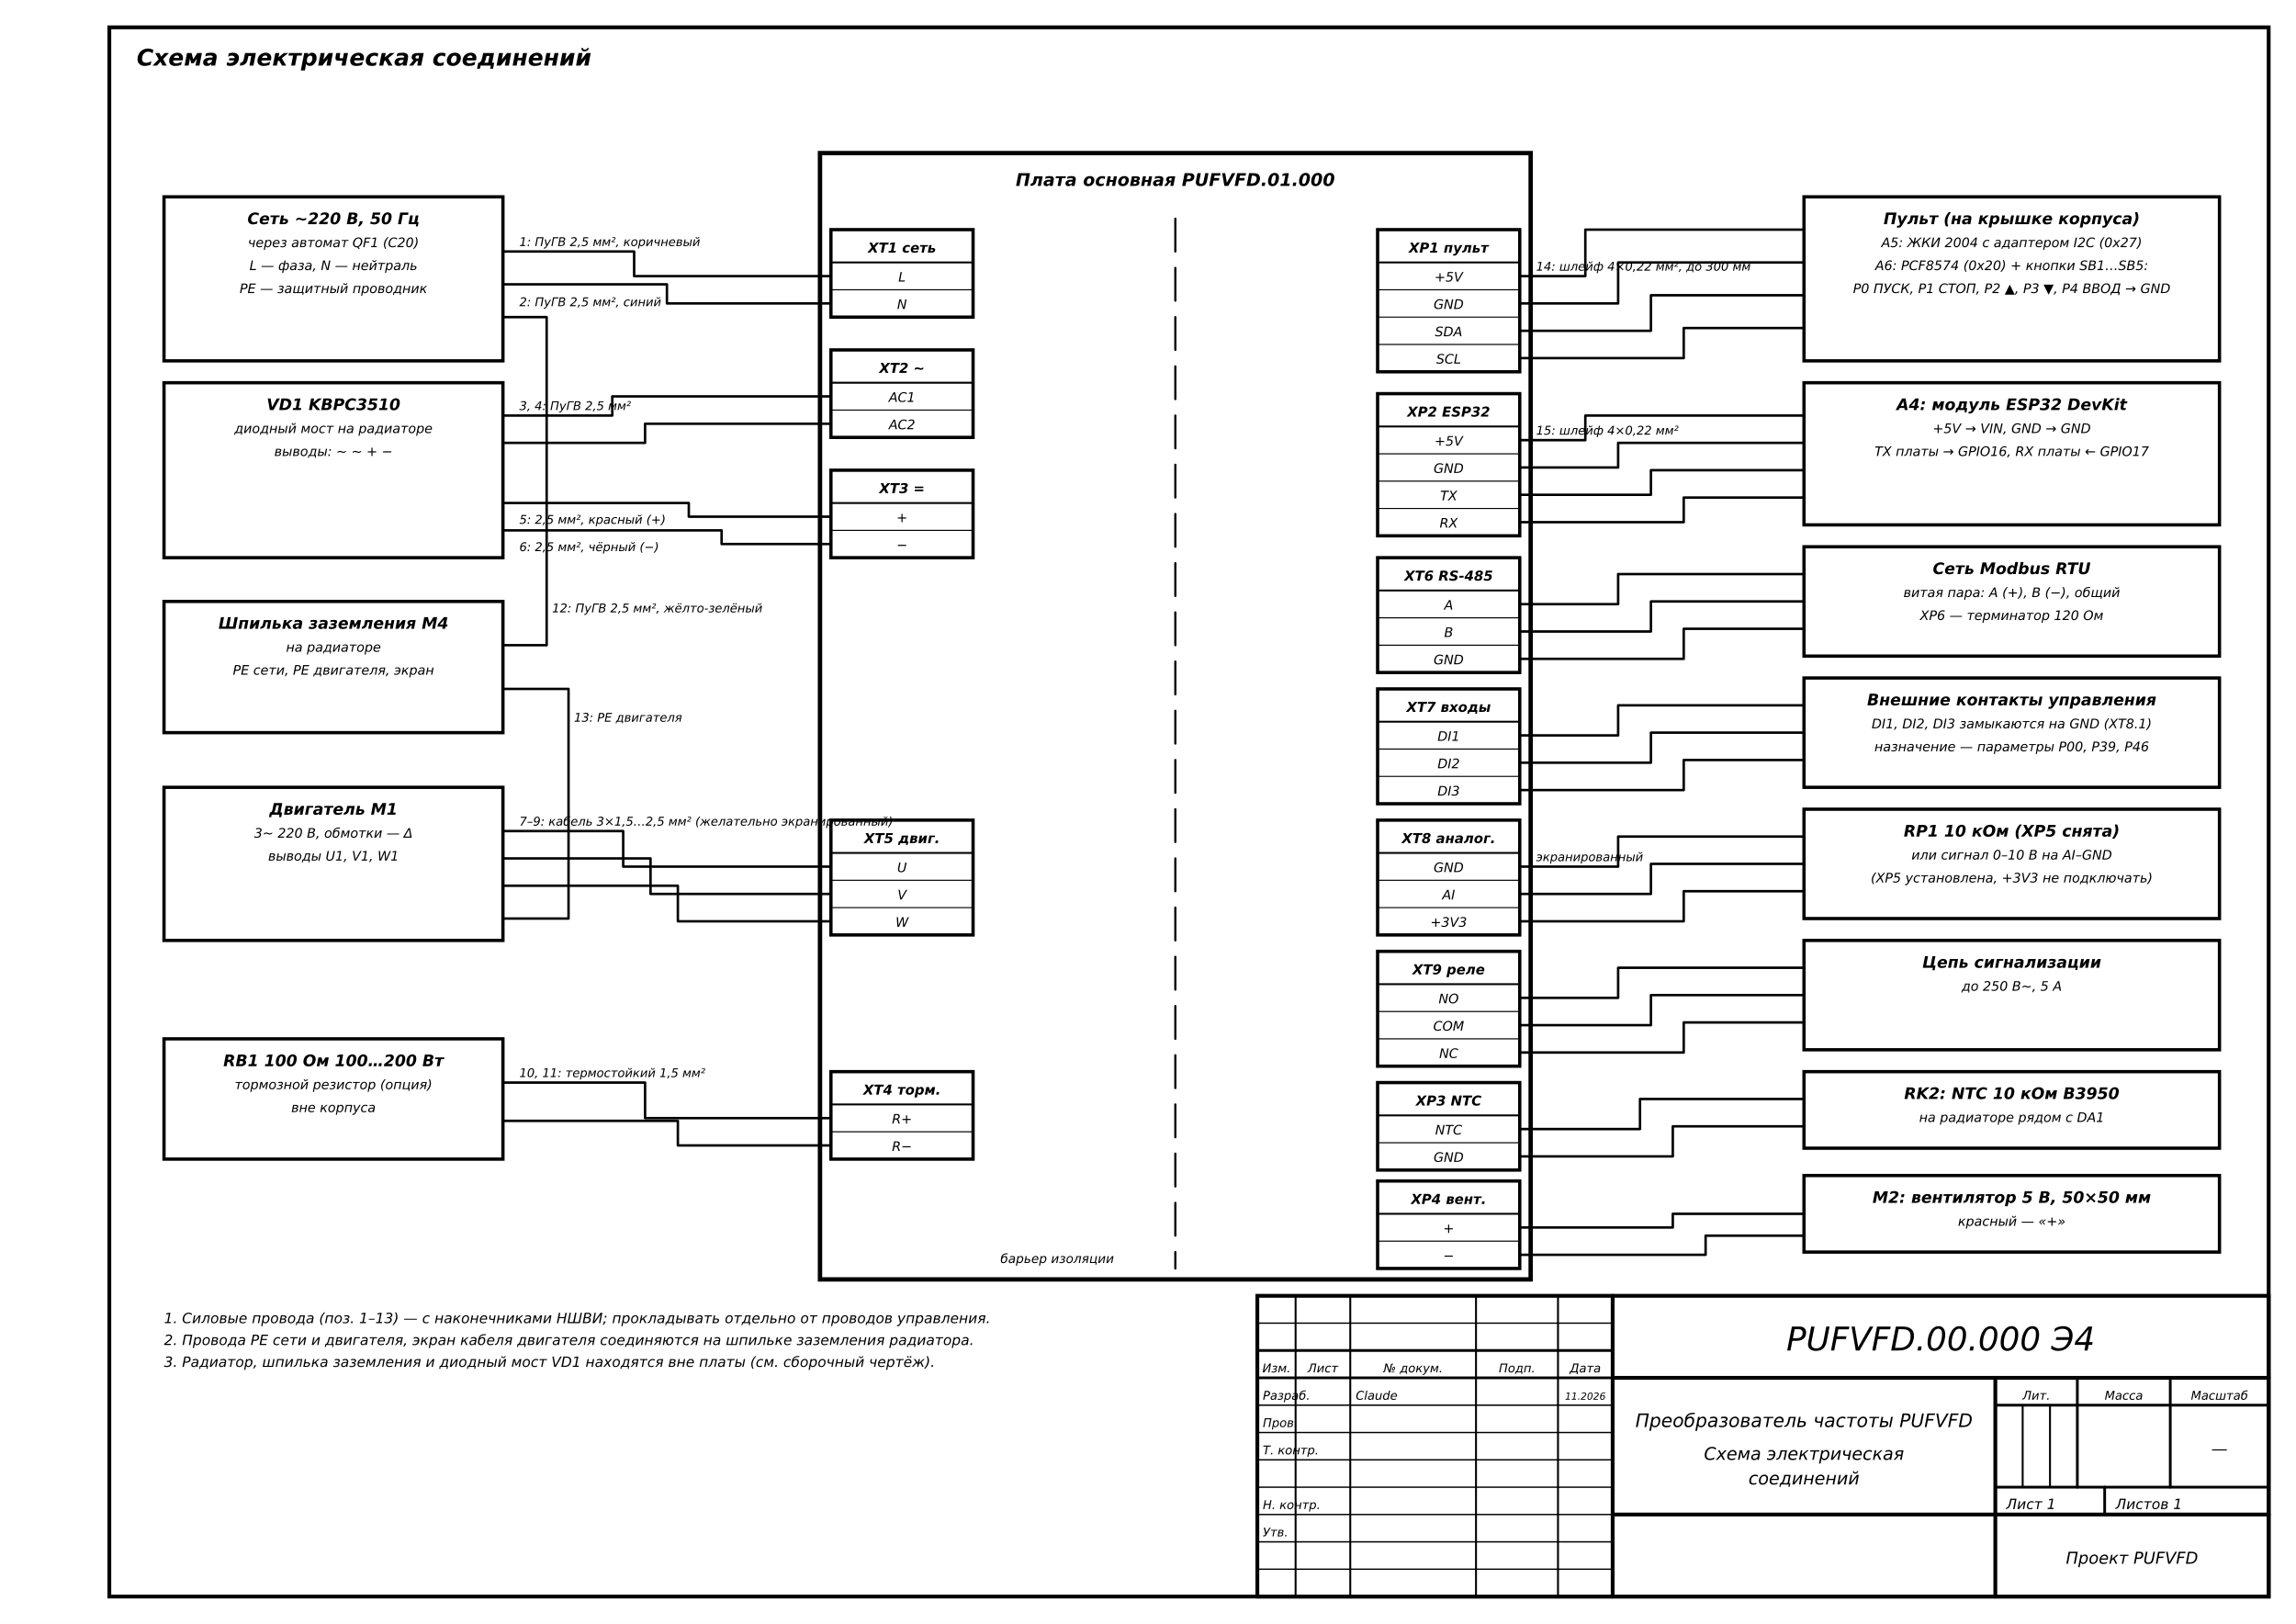
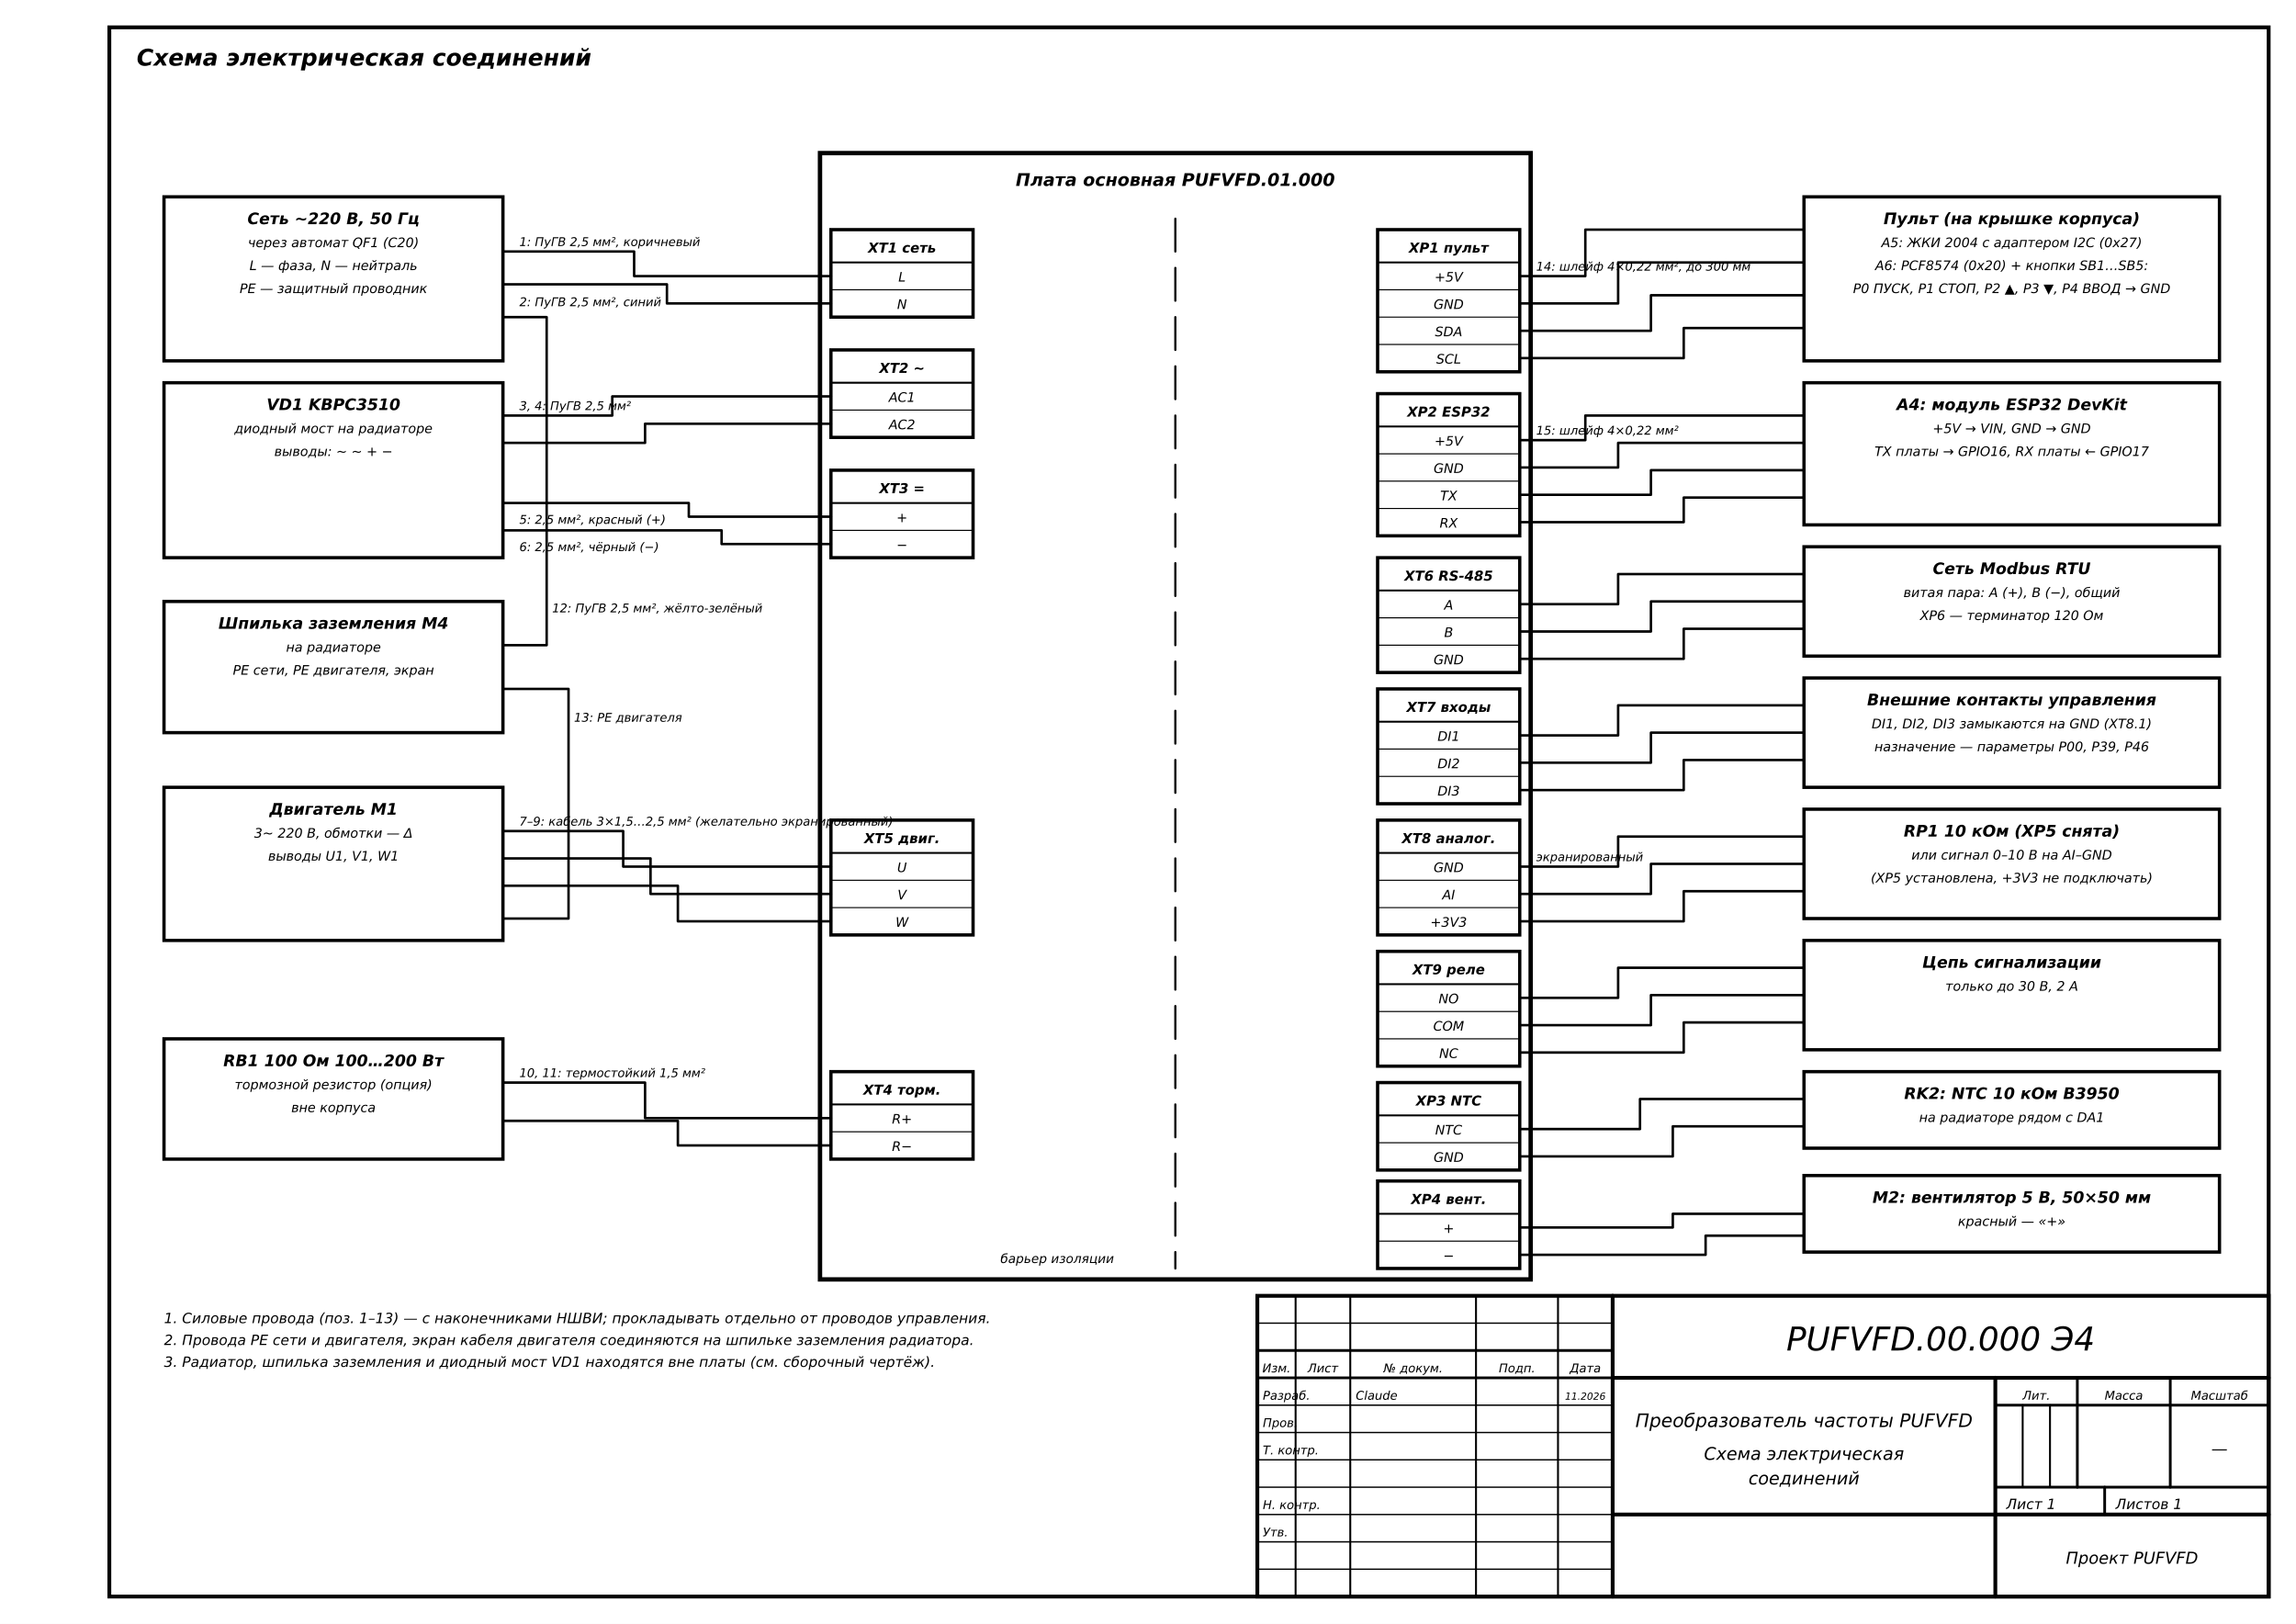
<svg xmlns="http://www.w3.org/2000/svg" viewBox="0 0 420.0 297.0" width="420.0mm" height="297.0mm">
  <rect width="420.0" height="297.0" fill="#fff" />
  <rect x="20.00" y="5.00" width="395.00" height="287.00" fill="none" stroke="#000" stroke-width="0.7" />
  <rect x="230.00" y="237.00" width="185.00" height="55.00" fill="none" stroke="#000" stroke-width="0.7" />
  <line x1="237.00" y1="237.00" x2="237.00" y2="292.00" stroke="#000" stroke-width="0.35" stroke-linecap="round" />
  <line x1="247.00" y1="237.00" x2="247.00" y2="292.00" stroke="#000" stroke-width="0.35" stroke-linecap="round" />
  <line x1="270.00" y1="237.00" x2="270.00" y2="292.00" stroke="#000" stroke-width="0.35" stroke-linecap="round" />
  <line x1="285.00" y1="237.00" x2="285.00" y2="292.00" stroke="#000" stroke-width="0.35" stroke-linecap="round" />
  <line x1="295.00" y1="237.00" x2="295.00" y2="292.00" stroke="#000" stroke-width="0.5" stroke-linecap="round" />
  <line x1="295.00" y1="237.00" x2="295.00" y2="292.00" stroke="#000" stroke-width="0.7" stroke-linecap="round" />
  <line x1="230.00" y1="242.00" x2="295.00" y2="242.00" stroke="#000" stroke-width="0.25" stroke-linecap="round" />
  <line x1="230.00" y1="247.00" x2="295.00" y2="247.00" stroke="#000" stroke-width="0.5" stroke-linecap="round" />
  <line x1="230.00" y1="252.00" x2="295.00" y2="252.00" stroke="#000" stroke-width="0.5" stroke-linecap="round" />
  <line x1="230.00" y1="257.00" x2="295.00" y2="257.00" stroke="#000" stroke-width="0.25" stroke-linecap="round" />
  <line x1="230.00" y1="262.00" x2="295.00" y2="262.00" stroke="#000" stroke-width="0.25" stroke-linecap="round" />
  <line x1="230.00" y1="267.00" x2="295.00" y2="267.00" stroke="#000" stroke-width="0.25" stroke-linecap="round" />
  <line x1="230.00" y1="272.00" x2="295.00" y2="272.00" stroke="#000" stroke-width="0.25" stroke-linecap="round" />
  <line x1="230.00" y1="277.00" x2="295.00" y2="277.00" stroke="#000" stroke-width="0.25" stroke-linecap="round" />
  <line x1="230.00" y1="282.00" x2="295.00" y2="282.00" stroke="#000" stroke-width="0.25" stroke-linecap="round" />
  <line x1="230.00" y1="287.00" x2="295.00" y2="287.00" stroke="#000" stroke-width="0.25" stroke-linecap="round" />
  <line x1="295.00" y1="252.00" x2="415.00" y2="252.00" stroke="#000" stroke-width="0.7" stroke-linecap="round" />
  <line x1="295.00" y1="277.00" x2="415.00" y2="277.00" stroke="#000" stroke-width="0.7" stroke-linecap="round" />
  <line x1="365.00" y1="252.00" x2="365.00" y2="292.00" stroke="#000" stroke-width="0.7" stroke-linecap="round" />
  <line x1="365.00" y1="257.00" x2="415.00" y2="257.00" stroke="#000" stroke-width="0.5" stroke-linecap="round" />
  <line x1="365.00" y1="272.00" x2="415.00" y2="272.00" stroke="#000" stroke-width="0.5" stroke-linecap="round" />
  <line x1="380.00" y1="252.00" x2="380.00" y2="272.00" stroke="#000" stroke-width="0.5" stroke-linecap="round" />
  <line x1="397.00" y1="252.00" x2="397.00" y2="272.00" stroke="#000" stroke-width="0.5" stroke-linecap="round" />
  <line x1="370.00" y1="257.00" x2="370.00" y2="272.00" stroke="#000" stroke-width="0.35" stroke-linecap="round" />
  <line x1="375.00" y1="257.00" x2="375.00" y2="272.00" stroke="#000" stroke-width="0.35" stroke-linecap="round" />
  <line x1="385.00" y1="272.00" x2="385.00" y2="277.00" stroke="#000" stroke-width="0.5" stroke-linecap="round" />
  <text x="233.50" y="251.00" font-size="2.2" text-anchor="middle" font-family="DejaVu Sans,Arial,sans-serif" font-style="italic">Изм.</text>
  <text x="242.00" y="251.00" font-size="2.2" text-anchor="middle" font-family="DejaVu Sans,Arial,sans-serif" font-style="italic">Лист</text>
  <text x="258.50" y="251.00" font-size="2.2" text-anchor="middle" font-family="DejaVu Sans,Arial,sans-serif" font-style="italic">№ докум.</text>
  <text x="277.50" y="251.00" font-size="2.2" text-anchor="middle" font-family="DejaVu Sans,Arial,sans-serif" font-style="italic">Подп.</text>
  <text x="290.00" y="251.00" font-size="2.2" text-anchor="middle" font-family="DejaVu Sans,Arial,sans-serif" font-style="italic">Дата</text>
  <text x="231.00" y="256.00" font-size="2.2" text-anchor="start" font-family="DejaVu Sans,Arial,sans-serif" font-style="italic">Разраб.</text>
  <text x="248.00" y="256.00" font-size="2.2" text-anchor="start" font-family="DejaVu Sans,Arial,sans-serif" font-style="italic">Claude</text>
  <text x="231.00" y="261.00" font-size="2.2" text-anchor="start" font-family="DejaVu Sans,Arial,sans-serif" font-style="italic">Пров.</text>
  <text x="248.00" y="261.00" font-size="2.2" text-anchor="start" font-family="DejaVu Sans,Arial,sans-serif" font-style="italic" />
  <text x="231.00" y="266.00" font-size="2.2" text-anchor="start" font-family="DejaVu Sans,Arial,sans-serif" font-style="italic">Т. контр.</text>
  <text x="248.00" y="266.00" font-size="2.2" text-anchor="start" font-family="DejaVu Sans,Arial,sans-serif" font-style="italic" />
  <text x="231.00" y="271.00" font-size="2.2" text-anchor="start" font-family="DejaVu Sans,Arial,sans-serif" font-style="italic" />
  <text x="248.00" y="271.00" font-size="2.2" text-anchor="start" font-family="DejaVu Sans,Arial,sans-serif" font-style="italic" />
  <text x="231.00" y="276.00" font-size="2.2" text-anchor="start" font-family="DejaVu Sans,Arial,sans-serif" font-style="italic">Н. контр.</text>
  <text x="248.00" y="276.00" font-size="2.2" text-anchor="start" font-family="DejaVu Sans,Arial,sans-serif" font-style="italic" />
  <text x="231.00" y="281.00" font-size="2.2" text-anchor="start" font-family="DejaVu Sans,Arial,sans-serif" font-style="italic">Утв.</text>
  <text x="248.00" y="281.00" font-size="2.2" text-anchor="start" font-family="DejaVu Sans,Arial,sans-serif" font-style="italic" />
  <text x="290.00" y="256.00" font-size="1.8" text-anchor="middle" font-family="DejaVu Sans,Arial,sans-serif" font-style="italic">11.2026</text>
  <text x="355.00" y="247.00" font-size="6" text-anchor="middle" font-family="DejaVu Sans,Arial,sans-serif" font-style="italic">PUFVFD.00.000 Э4</text>
  <text x="330.00" y="261.00" font-size="3.4" text-anchor="middle" font-family="DejaVu Sans,Arial,sans-serif" font-style="italic">Преобразователь частоты PUFVFD</text>
  <text x="330.00" y="267.00" font-size="3.2" text-anchor="middle" font-family="DejaVu Sans,Arial,sans-serif" font-style="italic">Схема электрическая</text>
  <text x="330.00" y="271.50" font-size="3.2" text-anchor="middle" font-family="DejaVu Sans,Arial,sans-serif" font-style="italic">соединений</text>
  <text x="372.50" y="256.00" font-size="2.2" text-anchor="middle" font-family="DejaVu Sans,Arial,sans-serif" font-style="italic">Лит.</text>
  <text x="388.50" y="256.00" font-size="2.2" text-anchor="middle" font-family="DejaVu Sans,Arial,sans-serif" font-style="italic">Масса</text>
  <text x="406.00" y="256.00" font-size="2.2" text-anchor="middle" font-family="DejaVu Sans,Arial,sans-serif" font-style="italic">Масштаб</text>
  <text x="406.00" y="266.00" font-size="3" text-anchor="middle" font-family="DejaVu Sans,Arial,sans-serif" font-style="italic">—</text>
  <text x="367.00" y="276.00" font-size="2.6" text-anchor="start" font-family="DejaVu Sans,Arial,sans-serif" font-style="italic">Лист 1</text>
  <text x="387.00" y="276.00" font-size="2.6" text-anchor="start" font-family="DejaVu Sans,Arial,sans-serif" font-style="italic">Листов 1</text>
  <text x="390.00" y="286.00" font-size="3" text-anchor="middle" font-family="DejaVu Sans,Arial,sans-serif" font-style="italic">Проект PUFVFD</text>
  <text x="25.00" y="12.00" font-size="4.2" text-anchor="start" font-family="DejaVu Sans,Arial,sans-serif" font-style="italic" font-weight="bold">Схема электрическая соединений</text>
  <rect x="150.00" y="28.00" width="130.00" height="206.00" fill="none" stroke="#000" stroke-width="0.8" />
  <text x="215.00" y="34.00" font-size="3.2" text-anchor="middle" font-family="DejaVu Sans,Arial,sans-serif" font-style="italic" font-weight="bold">Плата основная PUFVFD.01.000</text>
  <line x1="215.00" y1="40.00" x2="215.00" y2="232.00" stroke="#000" stroke-width="0.4" stroke-linecap="round" stroke-dasharray="6 3" />
  <text x="183.00" y="231.00" font-size="2.3" text-anchor="start" font-family="DejaVu Sans,Arial,sans-serif" font-style="italic">барьер изоляции</text>
  <rect x="152.00" y="42.00" width="26.00" height="16.00" fill="none" stroke="#000" stroke-width="0.6" />
  <text x="165.00" y="46.20" font-size="2.5" text-anchor="middle" font-family="DejaVu Sans,Arial,sans-serif" font-style="italic" font-weight="bold">XT1 сеть</text>
  <line x1="152.00" y1="48.00" x2="178.00" y2="48.00" stroke="#000" stroke-width="0.35" stroke-linecap="round" />
  <text x="165.00" y="51.50" font-size="2.4" text-anchor="middle" font-family="DejaVu Sans,Arial,sans-serif" font-style="italic">L</text>
  <text x="165.00" y="56.50" font-size="2.4" text-anchor="middle" font-family="DejaVu Sans,Arial,sans-serif" font-style="italic">N</text>
  <line x1="152.00" y1="53.00" x2="178.00" y2="53.00" stroke="#000" stroke-width="0.2" stroke-linecap="round" />
  <rect x="152.00" y="64.00" width="26.00" height="16.00" fill="none" stroke="#000" stroke-width="0.6" />
  <text x="165.00" y="68.20" font-size="2.5" text-anchor="middle" font-family="DejaVu Sans,Arial,sans-serif" font-style="italic" font-weight="bold">XT2 ~</text>
  <line x1="152.00" y1="70.00" x2="178.00" y2="70.00" stroke="#000" stroke-width="0.35" stroke-linecap="round" />
  <text x="165.00" y="73.50" font-size="2.4" text-anchor="middle" font-family="DejaVu Sans,Arial,sans-serif" font-style="italic">AC1</text>
  <text x="165.00" y="78.50" font-size="2.4" text-anchor="middle" font-family="DejaVu Sans,Arial,sans-serif" font-style="italic">AC2</text>
  <line x1="152.00" y1="75.00" x2="178.00" y2="75.00" stroke="#000" stroke-width="0.2" stroke-linecap="round" />
  <rect x="152.00" y="86.00" width="26.00" height="16.00" fill="none" stroke="#000" stroke-width="0.6" />
  <text x="165.00" y="90.20" font-size="2.5" text-anchor="middle" font-family="DejaVu Sans,Arial,sans-serif" font-style="italic" font-weight="bold">XT3 =</text>
  <line x1="152.00" y1="92.00" x2="178.00" y2="92.00" stroke="#000" stroke-width="0.35" stroke-linecap="round" />
  <text x="165.00" y="95.50" font-size="2.4" text-anchor="middle" font-family="DejaVu Sans,Arial,sans-serif" font-style="italic">+</text>
  <text x="165.00" y="100.50" font-size="2.4" text-anchor="middle" font-family="DejaVu Sans,Arial,sans-serif" font-style="italic">−</text>
  <line x1="152.00" y1="97.00" x2="178.00" y2="97.00" stroke="#000" stroke-width="0.2" stroke-linecap="round" />
  <rect x="152.00" y="196.00" width="26.00" height="16.00" fill="none" stroke="#000" stroke-width="0.6" />
  <text x="165.00" y="200.20" font-size="2.5" text-anchor="middle" font-family="DejaVu Sans,Arial,sans-serif" font-style="italic" font-weight="bold">XT4 торм.</text>
  <line x1="152.00" y1="202.00" x2="178.00" y2="202.00" stroke="#000" stroke-width="0.35" stroke-linecap="round" />
  <text x="165.00" y="205.50" font-size="2.4" text-anchor="middle" font-family="DejaVu Sans,Arial,sans-serif" font-style="italic">R+</text>
  <text x="165.00" y="210.50" font-size="2.4" text-anchor="middle" font-family="DejaVu Sans,Arial,sans-serif" font-style="italic">R−</text>
  <line x1="152.00" y1="207.00" x2="178.00" y2="207.00" stroke="#000" stroke-width="0.2" stroke-linecap="round" />
  <rect x="152.00" y="150.00" width="26.00" height="21.00" fill="none" stroke="#000" stroke-width="0.6" />
  <text x="165.00" y="154.20" font-size="2.5" text-anchor="middle" font-family="DejaVu Sans,Arial,sans-serif" font-style="italic" font-weight="bold">XT5 двиг.</text>
  <line x1="152.00" y1="156.00" x2="178.00" y2="156.00" stroke="#000" stroke-width="0.35" stroke-linecap="round" />
  <text x="165.00" y="159.50" font-size="2.4" text-anchor="middle" font-family="DejaVu Sans,Arial,sans-serif" font-style="italic">U</text>
  <text x="165.00" y="164.50" font-size="2.4" text-anchor="middle" font-family="DejaVu Sans,Arial,sans-serif" font-style="italic">V</text>
  <line x1="152.00" y1="161.00" x2="178.00" y2="161.00" stroke="#000" stroke-width="0.2" stroke-linecap="round" />
  <text x="165.00" y="169.50" font-size="2.4" text-anchor="middle" font-family="DejaVu Sans,Arial,sans-serif" font-style="italic">W</text>
  <line x1="152.00" y1="166.00" x2="178.00" y2="166.00" stroke="#000" stroke-width="0.2" stroke-linecap="round" />
  <rect x="30.00" y="36.00" width="62.00" height="30.00" fill="none" stroke="#000" stroke-width="0.6" />
  <text x="61.00" y="41.00" font-size="2.9" text-anchor="middle" font-family="DejaVu Sans,Arial,sans-serif" font-style="italic" font-weight="bold">Сеть ~220 В, 50 Гц</text>
  <text x="61.00" y="45.20" font-size="2.4" text-anchor="middle" font-family="DejaVu Sans,Arial,sans-serif" font-style="italic">через автомат QF1 (C20)</text>
  <text x="61.00" y="49.40" font-size="2.4" text-anchor="middle" font-family="DejaVu Sans,Arial,sans-serif" font-style="italic">L — фаза, N — нейтраль</text>
  <text x="61.00" y="53.60" font-size="2.4" text-anchor="middle" font-family="DejaVu Sans,Arial,sans-serif" font-style="italic">PE — защитный проводник</text>
  <polyline points="92.00,46.00 116.00,46.00 116.00,50.50 152.00,50.50" fill="none" stroke="#000" stroke-width="0.45" stroke-linejoin="round" stroke-linecap="round" />
  <text x="95.00" y="45.00" font-size="2.2" text-anchor="start" font-family="DejaVu Sans,Arial,sans-serif" font-style="italic">1: ПуГВ 2,5 мм², коричневый</text>
  <polyline points="92.00,52.00 122.00,52.00 122.00,55.50 152.00,55.50" fill="none" stroke="#000" stroke-width="0.45" stroke-linejoin="round" stroke-linecap="round" />
  <text x="95.00" y="56.00" font-size="2.2" text-anchor="start" font-family="DejaVu Sans,Arial,sans-serif" font-style="italic">2: ПуГВ 2,5 мм², синий</text>
  <rect x="30.00" y="70.00" width="62.00" height="32.00" fill="none" stroke="#000" stroke-width="0.6" />
  <text x="61.00" y="75.00" font-size="2.9" text-anchor="middle" font-family="DejaVu Sans,Arial,sans-serif" font-style="italic" font-weight="bold">VD1 KBPC3510</text>
  <text x="61.00" y="79.20" font-size="2.4" text-anchor="middle" font-family="DejaVu Sans,Arial,sans-serif" font-style="italic">диодный мост на радиаторе</text>
  <text x="61.00" y="83.40" font-size="2.4" text-anchor="middle" font-family="DejaVu Sans,Arial,sans-serif" font-style="italic">выводы: ~  ~  +  −</text>
  <polyline points="92.00,76.00 112.00,76.00 112.00,72.50 152.00,72.50" fill="none" stroke="#000" stroke-width="0.45" stroke-linejoin="round" stroke-linecap="round" />
  <text x="95.00" y="75.00" font-size="2.2" text-anchor="start" font-family="DejaVu Sans,Arial,sans-serif" font-style="italic">3, 4: ПуГВ 2,5 мм²</text>
  <polyline points="92.00,81.00 118.00,81.00 118.00,77.50 152.00,77.50" fill="none" stroke="#000" stroke-width="0.45" stroke-linejoin="round" stroke-linecap="round" />
  <polyline points="92.00,92.00 126.00,92.00 126.00,94.50 152.00,94.50" fill="none" stroke="#000" stroke-width="0.45" stroke-linejoin="round" stroke-linecap="round" />
  <text x="95.00" y="95.80" font-size="2.2" text-anchor="start" font-family="DejaVu Sans,Arial,sans-serif" font-style="italic">5: 2,5 мм², красный (+)</text>
  <polyline points="92.00,97.00 132.00,97.00 132.00,99.50 152.00,99.50" fill="none" stroke="#000" stroke-width="0.45" stroke-linejoin="round" stroke-linecap="round" />
  <text x="95.00" y="100.80" font-size="2.2" text-anchor="start" font-family="DejaVu Sans,Arial,sans-serif" font-style="italic">6: 2,5 мм², чёрный (−)</text>
  <rect x="30.00" y="144.00" width="62.00" height="28.00" fill="none" stroke="#000" stroke-width="0.6" />
  <text x="61.00" y="149.00" font-size="2.9" text-anchor="middle" font-family="DejaVu Sans,Arial,sans-serif" font-style="italic" font-weight="bold">Двигатель M1</text>
  <text x="61.00" y="153.20" font-size="2.4" text-anchor="middle" font-family="DejaVu Sans,Arial,sans-serif" font-style="italic">3~ 220 В, обмотки — Δ</text>
  <text x="61.00" y="157.40" font-size="2.4" text-anchor="middle" font-family="DejaVu Sans,Arial,sans-serif" font-style="italic">выводы U1, V1, W1</text>
  <polyline points="92.00,152.00 114.00,152.00 114.00,158.50 152.00,158.50" fill="none" stroke="#000" stroke-width="0.45" stroke-linejoin="round" stroke-linecap="round" />
  <text x="95.00" y="151.00" font-size="2.2" text-anchor="start" font-family="DejaVu Sans,Arial,sans-serif" font-style="italic">7–9: кабель 3×1,5…2,5 мм² (желательно экранированный)</text>
  <polyline points="92.00,157.00 119.00,157.00 119.00,163.50 152.00,163.50" fill="none" stroke="#000" stroke-width="0.45" stroke-linejoin="round" stroke-linecap="round" />
  <polyline points="92.00,162.00 124.00,162.00 124.00,168.50 152.00,168.50" fill="none" stroke="#000" stroke-width="0.45" stroke-linejoin="round" stroke-linecap="round" />
  <rect x="30.00" y="190.00" width="62.00" height="22.00" fill="none" stroke="#000" stroke-width="0.6" />
  <text x="61.00" y="195.00" font-size="2.9" text-anchor="middle" font-family="DejaVu Sans,Arial,sans-serif" font-style="italic" font-weight="bold">RB1 100 Ом 100…200 Вт</text>
  <text x="61.00" y="199.20" font-size="2.4" text-anchor="middle" font-family="DejaVu Sans,Arial,sans-serif" font-style="italic">тормозной резистор (опция)</text>
  <text x="61.00" y="203.40" font-size="2.4" text-anchor="middle" font-family="DejaVu Sans,Arial,sans-serif" font-style="italic">вне корпуса</text>
  <polyline points="92.00,198.00 118.00,198.00 118.00,204.50 152.00,204.50" fill="none" stroke="#000" stroke-width="0.45" stroke-linejoin="round" stroke-linecap="round" />
  <text x="95.00" y="197.00" font-size="2.2" text-anchor="start" font-family="DejaVu Sans,Arial,sans-serif" font-style="italic">10, 11: термостойкий 1,5 мм²</text>
  <polyline points="92.00,205.00 124.00,205.00 124.00,209.50 152.00,209.50" fill="none" stroke="#000" stroke-width="0.45" stroke-linejoin="round" stroke-linecap="round" />
  <rect x="30.00" y="110.00" width="62.00" height="24.00" fill="none" stroke="#000" stroke-width="0.6" />
  <text x="61.00" y="115.00" font-size="2.9" text-anchor="middle" font-family="DejaVu Sans,Arial,sans-serif" font-style="italic" font-weight="bold">Шпилька заземления М4</text>
  <text x="61.00" y="119.20" font-size="2.4" text-anchor="middle" font-family="DejaVu Sans,Arial,sans-serif" font-style="italic">на радиаторе</text>
  <text x="61.00" y="123.40" font-size="2.4" text-anchor="middle" font-family="DejaVu Sans,Arial,sans-serif" font-style="italic">PE сети, PE двигателя, экран</text>
  <polyline points="92.00,58.00 100.00,58.00 100.00,118.00 92.00,118.00" fill="none" stroke="#000" stroke-width="0.45" stroke-linejoin="round" stroke-linecap="round" />
  <text x="101.00" y="112.00" font-size="2.2" text-anchor="start" font-family="DejaVu Sans,Arial,sans-serif" font-style="italic">12: ПуГВ 2,5 мм², жёлто-зелёный</text>
  <polyline points="92.00,168.00 104.00,168.00 104.00,126.00 92.00,126.00" fill="none" stroke="#000" stroke-width="0.45" stroke-linejoin="round" stroke-linecap="round" />
  <text x="105.00" y="132.00" font-size="2.2" text-anchor="start" font-family="DejaVu Sans,Arial,sans-serif" font-style="italic">13: PE двигателя</text>
  <rect x="252.00" y="42.00" width="26.00" height="26.00" fill="none" stroke="#000" stroke-width="0.6" />
  <text x="265.00" y="46.20" font-size="2.5" text-anchor="middle" font-family="DejaVu Sans,Arial,sans-serif" font-style="italic" font-weight="bold">XP1 пульт</text>
  <line x1="252.00" y1="48.00" x2="278.00" y2="48.00" stroke="#000" stroke-width="0.35" stroke-linecap="round" />
  <text x="265.00" y="51.50" font-size="2.4" text-anchor="middle" font-family="DejaVu Sans,Arial,sans-serif" font-style="italic">+5V</text>
  <text x="265.00" y="56.50" font-size="2.4" text-anchor="middle" font-family="DejaVu Sans,Arial,sans-serif" font-style="italic">GND</text>
  <line x1="252.00" y1="53.00" x2="278.00" y2="53.00" stroke="#000" stroke-width="0.2" stroke-linecap="round" />
  <text x="265.00" y="61.50" font-size="2.4" text-anchor="middle" font-family="DejaVu Sans,Arial,sans-serif" font-style="italic">SDA</text>
  <line x1="252.00" y1="58.00" x2="278.00" y2="58.00" stroke="#000" stroke-width="0.2" stroke-linecap="round" />
  <text x="265.00" y="66.50" font-size="2.4" text-anchor="middle" font-family="DejaVu Sans,Arial,sans-serif" font-style="italic">SCL</text>
  <line x1="252.00" y1="63.00" x2="278.00" y2="63.00" stroke="#000" stroke-width="0.2" stroke-linecap="round" />
  <rect x="252.00" y="72.00" width="26.00" height="26.00" fill="none" stroke="#000" stroke-width="0.6" />
  <text x="265.00" y="76.20" font-size="2.5" text-anchor="middle" font-family="DejaVu Sans,Arial,sans-serif" font-style="italic" font-weight="bold">XP2 ESP32</text>
  <line x1="252.00" y1="78.00" x2="278.00" y2="78.00" stroke="#000" stroke-width="0.35" stroke-linecap="round" />
  <text x="265.00" y="81.50" font-size="2.4" text-anchor="middle" font-family="DejaVu Sans,Arial,sans-serif" font-style="italic">+5V</text>
  <text x="265.00" y="86.50" font-size="2.4" text-anchor="middle" font-family="DejaVu Sans,Arial,sans-serif" font-style="italic">GND</text>
  <line x1="252.00" y1="83.00" x2="278.00" y2="83.00" stroke="#000" stroke-width="0.2" stroke-linecap="round" />
  <text x="265.00" y="91.50" font-size="2.4" text-anchor="middle" font-family="DejaVu Sans,Arial,sans-serif" font-style="italic">TX</text>
  <line x1="252.00" y1="88.00" x2="278.00" y2="88.00" stroke="#000" stroke-width="0.2" stroke-linecap="round" />
  <text x="265.00" y="96.50" font-size="2.4" text-anchor="middle" font-family="DejaVu Sans,Arial,sans-serif" font-style="italic">RX</text>
  <line x1="252.00" y1="93.00" x2="278.00" y2="93.00" stroke="#000" stroke-width="0.2" stroke-linecap="round" />
  <rect x="252.00" y="102.00" width="26.00" height="21.00" fill="none" stroke="#000" stroke-width="0.6" />
  <text x="265.00" y="106.20" font-size="2.5" text-anchor="middle" font-family="DejaVu Sans,Arial,sans-serif" font-style="italic" font-weight="bold">XT6 RS-485</text>
  <line x1="252.00" y1="108.00" x2="278.00" y2="108.00" stroke="#000" stroke-width="0.35" stroke-linecap="round" />
  <text x="265.00" y="111.50" font-size="2.4" text-anchor="middle" font-family="DejaVu Sans,Arial,sans-serif" font-style="italic">A</text>
  <text x="265.00" y="116.50" font-size="2.4" text-anchor="middle" font-family="DejaVu Sans,Arial,sans-serif" font-style="italic">B</text>
  <line x1="252.00" y1="113.00" x2="278.00" y2="113.00" stroke="#000" stroke-width="0.2" stroke-linecap="round" />
  <text x="265.00" y="121.50" font-size="2.4" text-anchor="middle" font-family="DejaVu Sans,Arial,sans-serif" font-style="italic">GND</text>
  <line x1="252.00" y1="118.00" x2="278.00" y2="118.00" stroke="#000" stroke-width="0.2" stroke-linecap="round" />
  <rect x="252.00" y="126.00" width="26.00" height="21.00" fill="none" stroke="#000" stroke-width="0.6" />
  <text x="265.00" y="130.20" font-size="2.5" text-anchor="middle" font-family="DejaVu Sans,Arial,sans-serif" font-style="italic" font-weight="bold">XT7 входы</text>
  <line x1="252.00" y1="132.00" x2="278.00" y2="132.00" stroke="#000" stroke-width="0.35" stroke-linecap="round" />
  <text x="265.00" y="135.50" font-size="2.4" text-anchor="middle" font-family="DejaVu Sans,Arial,sans-serif" font-style="italic">DI1</text>
  <text x="265.00" y="140.50" font-size="2.4" text-anchor="middle" font-family="DejaVu Sans,Arial,sans-serif" font-style="italic">DI2</text>
  <line x1="252.00" y1="137.00" x2="278.00" y2="137.00" stroke="#000" stroke-width="0.2" stroke-linecap="round" />
  <text x="265.00" y="145.50" font-size="2.4" text-anchor="middle" font-family="DejaVu Sans,Arial,sans-serif" font-style="italic">DI3</text>
  <line x1="252.00" y1="142.00" x2="278.00" y2="142.00" stroke="#000" stroke-width="0.2" stroke-linecap="round" />
  <rect x="252.00" y="150.00" width="26.00" height="21.00" fill="none" stroke="#000" stroke-width="0.6" />
  <text x="265.00" y="154.20" font-size="2.5" text-anchor="middle" font-family="DejaVu Sans,Arial,sans-serif" font-style="italic" font-weight="bold">XT8 аналог.</text>
  <line x1="252.00" y1="156.00" x2="278.00" y2="156.00" stroke="#000" stroke-width="0.35" stroke-linecap="round" />
  <text x="265.00" y="159.50" font-size="2.4" text-anchor="middle" font-family="DejaVu Sans,Arial,sans-serif" font-style="italic">GND</text>
  <text x="265.00" y="164.50" font-size="2.4" text-anchor="middle" font-family="DejaVu Sans,Arial,sans-serif" font-style="italic">AI</text>
  <line x1="252.00" y1="161.00" x2="278.00" y2="161.00" stroke="#000" stroke-width="0.2" stroke-linecap="round" />
  <text x="265.00" y="169.50" font-size="2.4" text-anchor="middle" font-family="DejaVu Sans,Arial,sans-serif" font-style="italic">+3V3</text>
  <line x1="252.00" y1="166.00" x2="278.00" y2="166.00" stroke="#000" stroke-width="0.2" stroke-linecap="round" />
  <rect x="252.00" y="174.00" width="26.00" height="21.00" fill="none" stroke="#000" stroke-width="0.6" />
  <text x="265.00" y="178.20" font-size="2.5" text-anchor="middle" font-family="DejaVu Sans,Arial,sans-serif" font-style="italic" font-weight="bold">XT9 реле</text>
  <line x1="252.00" y1="180.00" x2="278.00" y2="180.00" stroke="#000" stroke-width="0.35" stroke-linecap="round" />
  <text x="265.00" y="183.50" font-size="2.4" text-anchor="middle" font-family="DejaVu Sans,Arial,sans-serif" font-style="italic">NO</text>
  <text x="265.00" y="188.50" font-size="2.4" text-anchor="middle" font-family="DejaVu Sans,Arial,sans-serif" font-style="italic">COM</text>
  <line x1="252.00" y1="185.00" x2="278.00" y2="185.00" stroke="#000" stroke-width="0.2" stroke-linecap="round" />
  <text x="265.00" y="193.50" font-size="2.4" text-anchor="middle" font-family="DejaVu Sans,Arial,sans-serif" font-style="italic">NC</text>
  <line x1="252.00" y1="190.00" x2="278.00" y2="190.00" stroke="#000" stroke-width="0.2" stroke-linecap="round" />
  <rect x="252.00" y="198.00" width="26.00" height="16.00" fill="none" stroke="#000" stroke-width="0.6" />
  <text x="265.00" y="202.20" font-size="2.5" text-anchor="middle" font-family="DejaVu Sans,Arial,sans-serif" font-style="italic" font-weight="bold">XP3 NTC</text>
  <line x1="252.00" y1="204.00" x2="278.00" y2="204.00" stroke="#000" stroke-width="0.35" stroke-linecap="round" />
  <text x="265.00" y="207.50" font-size="2.4" text-anchor="middle" font-family="DejaVu Sans,Arial,sans-serif" font-style="italic">NTC</text>
  <text x="265.00" y="212.50" font-size="2.4" text-anchor="middle" font-family="DejaVu Sans,Arial,sans-serif" font-style="italic">GND</text>
  <line x1="252.00" y1="209.00" x2="278.00" y2="209.00" stroke="#000" stroke-width="0.2" stroke-linecap="round" />
  <rect x="252.00" y="216.00" width="26.00" height="16.00" fill="none" stroke="#000" stroke-width="0.6" />
  <text x="265.00" y="220.20" font-size="2.5" text-anchor="middle" font-family="DejaVu Sans,Arial,sans-serif" font-style="italic" font-weight="bold">XP4 вент.</text>
  <line x1="252.00" y1="222.00" x2="278.00" y2="222.00" stroke="#000" stroke-width="0.35" stroke-linecap="round" />
  <text x="265.00" y="225.50" font-size="2.4" text-anchor="middle" font-family="DejaVu Sans,Arial,sans-serif" font-style="italic">+</text>
  <text x="265.00" y="230.50" font-size="2.4" text-anchor="middle" font-family="DejaVu Sans,Arial,sans-serif" font-style="italic">−</text>
  <line x1="252.00" y1="227.00" x2="278.00" y2="227.00" stroke="#000" stroke-width="0.2" stroke-linecap="round" />
  <rect x="330.00" y="36.00" width="76.00" height="30.00" fill="none" stroke="#000" stroke-width="0.6" />
  <text x="368.00" y="41.00" font-size="2.9" text-anchor="middle" font-family="DejaVu Sans,Arial,sans-serif" font-style="italic" font-weight="bold">Пульт (на крышке корпуса)</text>
  <text x="368.00" y="45.20" font-size="2.4" text-anchor="middle" font-family="DejaVu Sans,Arial,sans-serif" font-style="italic">A5: ЖКИ 2004 с адаптером I2C (0x27)</text>
  <text x="368.00" y="49.40" font-size="2.4" text-anchor="middle" font-family="DejaVu Sans,Arial,sans-serif" font-style="italic">A6: PCF8574 (0x20) + кнопки SB1…SB5:</text>
  <text x="368.00" y="53.60" font-size="2.4" text-anchor="middle" font-family="DejaVu Sans,Arial,sans-serif" font-style="italic">P0 ПУСК, P1 СТОП, P2 ▲, P3 ▼, P4 ВВОД → GND</text>
  <polyline points="278.00,50.50 290.00,50.50 290.00,42.00 330.00,42.00" fill="none" stroke="#000" stroke-width="0.45" stroke-linejoin="round" stroke-linecap="round" />
  <text x="281.00" y="49.50" font-size="2.2" text-anchor="start" font-family="DejaVu Sans,Arial,sans-serif" font-style="italic">14: шлейф 4×0,22 мм², до 300 мм</text>
  <polyline points="278.00,55.50 296.00,55.50 296.00,48.00 330.00,48.00" fill="none" stroke="#000" stroke-width="0.45" stroke-linejoin="round" stroke-linecap="round" />
  <polyline points="278.00,60.50 302.00,60.50 302.00,54.00 330.00,54.00" fill="none" stroke="#000" stroke-width="0.45" stroke-linejoin="round" stroke-linecap="round" />
  <polyline points="278.00,65.50 308.00,65.50 308.00,60.00 330.00,60.00" fill="none" stroke="#000" stroke-width="0.45" stroke-linejoin="round" stroke-linecap="round" />
  <rect x="330.00" y="70.00" width="76.00" height="26.00" fill="none" stroke="#000" stroke-width="0.6" />
  <text x="368.00" y="75.00" font-size="2.9" text-anchor="middle" font-family="DejaVu Sans,Arial,sans-serif" font-style="italic" font-weight="bold">A4: модуль ESP32 DevKit</text>
  <text x="368.00" y="79.20" font-size="2.4" text-anchor="middle" font-family="DejaVu Sans,Arial,sans-serif" font-style="italic">+5V → VIN, GND → GND</text>
  <text x="368.00" y="83.40" font-size="2.4" text-anchor="middle" font-family="DejaVu Sans,Arial,sans-serif" font-style="italic">TX платы → GPIO16, RX платы ← GPIO17</text>
  <polyline points="278.00,80.50 290.00,80.50 290.00,76.00 330.00,76.00" fill="none" stroke="#000" stroke-width="0.45" stroke-linejoin="round" stroke-linecap="round" />
  <text x="281.00" y="79.50" font-size="2.2" text-anchor="start" font-family="DejaVu Sans,Arial,sans-serif" font-style="italic">15: шлейф 4×0,22 мм²</text>
  <polyline points="278.00,85.50 296.00,85.50 296.00,81.00 330.00,81.00" fill="none" stroke="#000" stroke-width="0.45" stroke-linejoin="round" stroke-linecap="round" />
  <polyline points="278.00,90.50 302.00,90.50 302.00,86.00 330.00,86.00" fill="none" stroke="#000" stroke-width="0.45" stroke-linejoin="round" stroke-linecap="round" />
  <polyline points="278.00,95.50 308.00,95.50 308.00,91.00 330.00,91.00" fill="none" stroke="#000" stroke-width="0.45" stroke-linejoin="round" stroke-linecap="round" />
  <rect x="330.00" y="100.00" width="76.00" height="20.00" fill="none" stroke="#000" stroke-width="0.6" />
  <text x="368.00" y="105.00" font-size="2.9" text-anchor="middle" font-family="DejaVu Sans,Arial,sans-serif" font-style="italic" font-weight="bold">Сеть Modbus RTU</text>
  <text x="368.00" y="109.20" font-size="2.4" text-anchor="middle" font-family="DejaVu Sans,Arial,sans-serif" font-style="italic">витая пара: A (+), B (−), общий</text>
  <text x="368.00" y="113.40" font-size="2.4" text-anchor="middle" font-family="DejaVu Sans,Arial,sans-serif" font-style="italic">XP6 — терминатор 120 Ом</text>
  <polyline points="278.00,110.50 296.00,110.50 296.00,105.00 330.00,105.00" fill="none" stroke="#000" stroke-width="0.45" stroke-linejoin="round" stroke-linecap="round" />
  <polyline points="278.00,115.50 302.00,115.50 302.00,110.00 330.00,110.00" fill="none" stroke="#000" stroke-width="0.45" stroke-linejoin="round" stroke-linecap="round" />
  <polyline points="278.00,120.50 308.00,120.50 308.00,115.00 330.00,115.00" fill="none" stroke="#000" stroke-width="0.45" stroke-linejoin="round" stroke-linecap="round" />
  <rect x="330.00" y="124.00" width="76.00" height="20.00" fill="none" stroke="#000" stroke-width="0.6" />
  <text x="368.00" y="129.00" font-size="2.9" text-anchor="middle" font-family="DejaVu Sans,Arial,sans-serif" font-style="italic" font-weight="bold">Внешние контакты управления</text>
  <text x="368.00" y="133.20" font-size="2.4" text-anchor="middle" font-family="DejaVu Sans,Arial,sans-serif" font-style="italic">DI1, DI2, DI3 замыкаются на GND (XT8.1)</text>
  <text x="368.00" y="137.40" font-size="2.4" text-anchor="middle" font-family="DejaVu Sans,Arial,sans-serif" font-style="italic">назначение — параметры P00, P39, P46</text>
  <polyline points="278.00,134.50 296.00,134.50 296.00,129.00 330.00,129.00" fill="none" stroke="#000" stroke-width="0.45" stroke-linejoin="round" stroke-linecap="round" />
  <polyline points="278.00,139.50 302.00,139.50 302.00,134.00 330.00,134.00" fill="none" stroke="#000" stroke-width="0.45" stroke-linejoin="round" stroke-linecap="round" />
  <polyline points="278.00,144.50 308.00,144.50 308.00,139.00 330.00,139.00" fill="none" stroke="#000" stroke-width="0.45" stroke-linejoin="round" stroke-linecap="round" />
  <rect x="330.00" y="148.00" width="76.00" height="20.00" fill="none" stroke="#000" stroke-width="0.6" />
  <text x="368.00" y="153.00" font-size="2.9" text-anchor="middle" font-family="DejaVu Sans,Arial,sans-serif" font-style="italic" font-weight="bold">RP1 10 кОм (XP5 снята)</text>
  <text x="368.00" y="157.20" font-size="2.4" text-anchor="middle" font-family="DejaVu Sans,Arial,sans-serif" font-style="italic">или сигнал 0–10 В на AI–GND</text>
  <text x="368.00" y="161.40" font-size="2.4" text-anchor="middle" font-family="DejaVu Sans,Arial,sans-serif" font-style="italic">(XP5 установлена, +3V3 не подключать)</text>
  <polyline points="278.00,158.50 296.00,158.50 296.00,153.00 330.00,153.00" fill="none" stroke="#000" stroke-width="0.45" stroke-linejoin="round" stroke-linecap="round" />
  <text x="281.00" y="157.50" font-size="2.2" text-anchor="start" font-family="DejaVu Sans,Arial,sans-serif" font-style="italic">экранированный</text>
  <polyline points="278.00,163.50 302.00,163.50 302.00,158.00 330.00,158.00" fill="none" stroke="#000" stroke-width="0.45" stroke-linejoin="round" stroke-linecap="round" />
  <polyline points="278.00,168.50 308.00,168.50 308.00,163.00 330.00,163.00" fill="none" stroke="#000" stroke-width="0.45" stroke-linejoin="round" stroke-linecap="round" />
  <rect x="330.00" y="172.00" width="76.00" height="20.00" fill="none" stroke="#000" stroke-width="0.6" />
  <text x="368.00" y="177.00" font-size="2.9" text-anchor="middle" font-family="DejaVu Sans,Arial,sans-serif" font-style="italic" font-weight="bold">Цепь сигнализации</text>
-   <text x="368.00" y="181.20" font-size="2.4" text-anchor="middle" font-family="DejaVu Sans,Arial,sans-serif" font-style="italic">до 250 В~, 5 А</text>
+   <text x="368.00" y="181.20" font-size="2.4" text-anchor="middle" font-family="DejaVu Sans,Arial,sans-serif" font-style="italic">только до 30 В, 2 А</text>
  <polyline points="278.00,182.50 296.00,182.50 296.00,177.00 330.00,177.00" fill="none" stroke="#000" stroke-width="0.45" stroke-linejoin="round" stroke-linecap="round" />
  <polyline points="278.00,187.50 302.00,187.50 302.00,182.00 330.00,182.00" fill="none" stroke="#000" stroke-width="0.45" stroke-linejoin="round" stroke-linecap="round" />
  <polyline points="278.00,192.50 308.00,192.50 308.00,187.00 330.00,187.00" fill="none" stroke="#000" stroke-width="0.45" stroke-linejoin="round" stroke-linecap="round" />
  <rect x="330.00" y="196.00" width="76.00" height="14.00" fill="none" stroke="#000" stroke-width="0.6" />
  <text x="368.00" y="201.00" font-size="2.9" text-anchor="middle" font-family="DejaVu Sans,Arial,sans-serif" font-style="italic" font-weight="bold">RK2: NTC 10 кОм B3950</text>
  <text x="368.00" y="205.20" font-size="2.4" text-anchor="middle" font-family="DejaVu Sans,Arial,sans-serif" font-style="italic">на радиаторе рядом с DA1</text>
  <polyline points="278.00,206.50 300.00,206.50 300.00,201.00 330.00,201.00" fill="none" stroke="#000" stroke-width="0.45" stroke-linejoin="round" stroke-linecap="round" />
  <polyline points="278.00,211.50 306.00,211.50 306.00,206.00 330.00,206.00" fill="none" stroke="#000" stroke-width="0.45" stroke-linejoin="round" stroke-linecap="round" />
  <rect x="330.00" y="215.00" width="76.00" height="14.00" fill="none" stroke="#000" stroke-width="0.6" />
  <text x="368.00" y="220.00" font-size="2.9" text-anchor="middle" font-family="DejaVu Sans,Arial,sans-serif" font-style="italic" font-weight="bold">M2: вентилятор 5 В, 50×50 мм</text>
  <text x="368.00" y="224.20" font-size="2.4" text-anchor="middle" font-family="DejaVu Sans,Arial,sans-serif" font-style="italic">красный — «+»</text>
  <polyline points="278.00,224.50 306.00,224.50 306.00,222.00 330.00,222.00" fill="none" stroke="#000" stroke-width="0.45" stroke-linejoin="round" stroke-linecap="round" />
  <polyline points="278.00,229.50 312.00,229.50 312.00,226.00 330.00,226.00" fill="none" stroke="#000" stroke-width="0.45" stroke-linejoin="round" stroke-linecap="round" />
  <text x="30.00" y="242.00" font-size="2.6" text-anchor="start" font-family="DejaVu Sans,Arial,sans-serif" font-style="italic">1. Силовые провода (поз. 1–13) — с наконечниками НШВИ; прокладывать отдельно от проводов управления.</text>
  <text x="30.00" y="246.00" font-size="2.6" text-anchor="start" font-family="DejaVu Sans,Arial,sans-serif" font-style="italic">2. Провода PE сети и двигателя, экран кабеля двигателя соединяются на шпильке заземления радиатора.</text>
  <text x="30.00" y="250.00" font-size="2.6" text-anchor="start" font-family="DejaVu Sans,Arial,sans-serif" font-style="italic">3. Радиатор, шпилька заземления и диодный мост VD1 находятся вне платы (см. сборочный чертёж).</text>
</svg>
